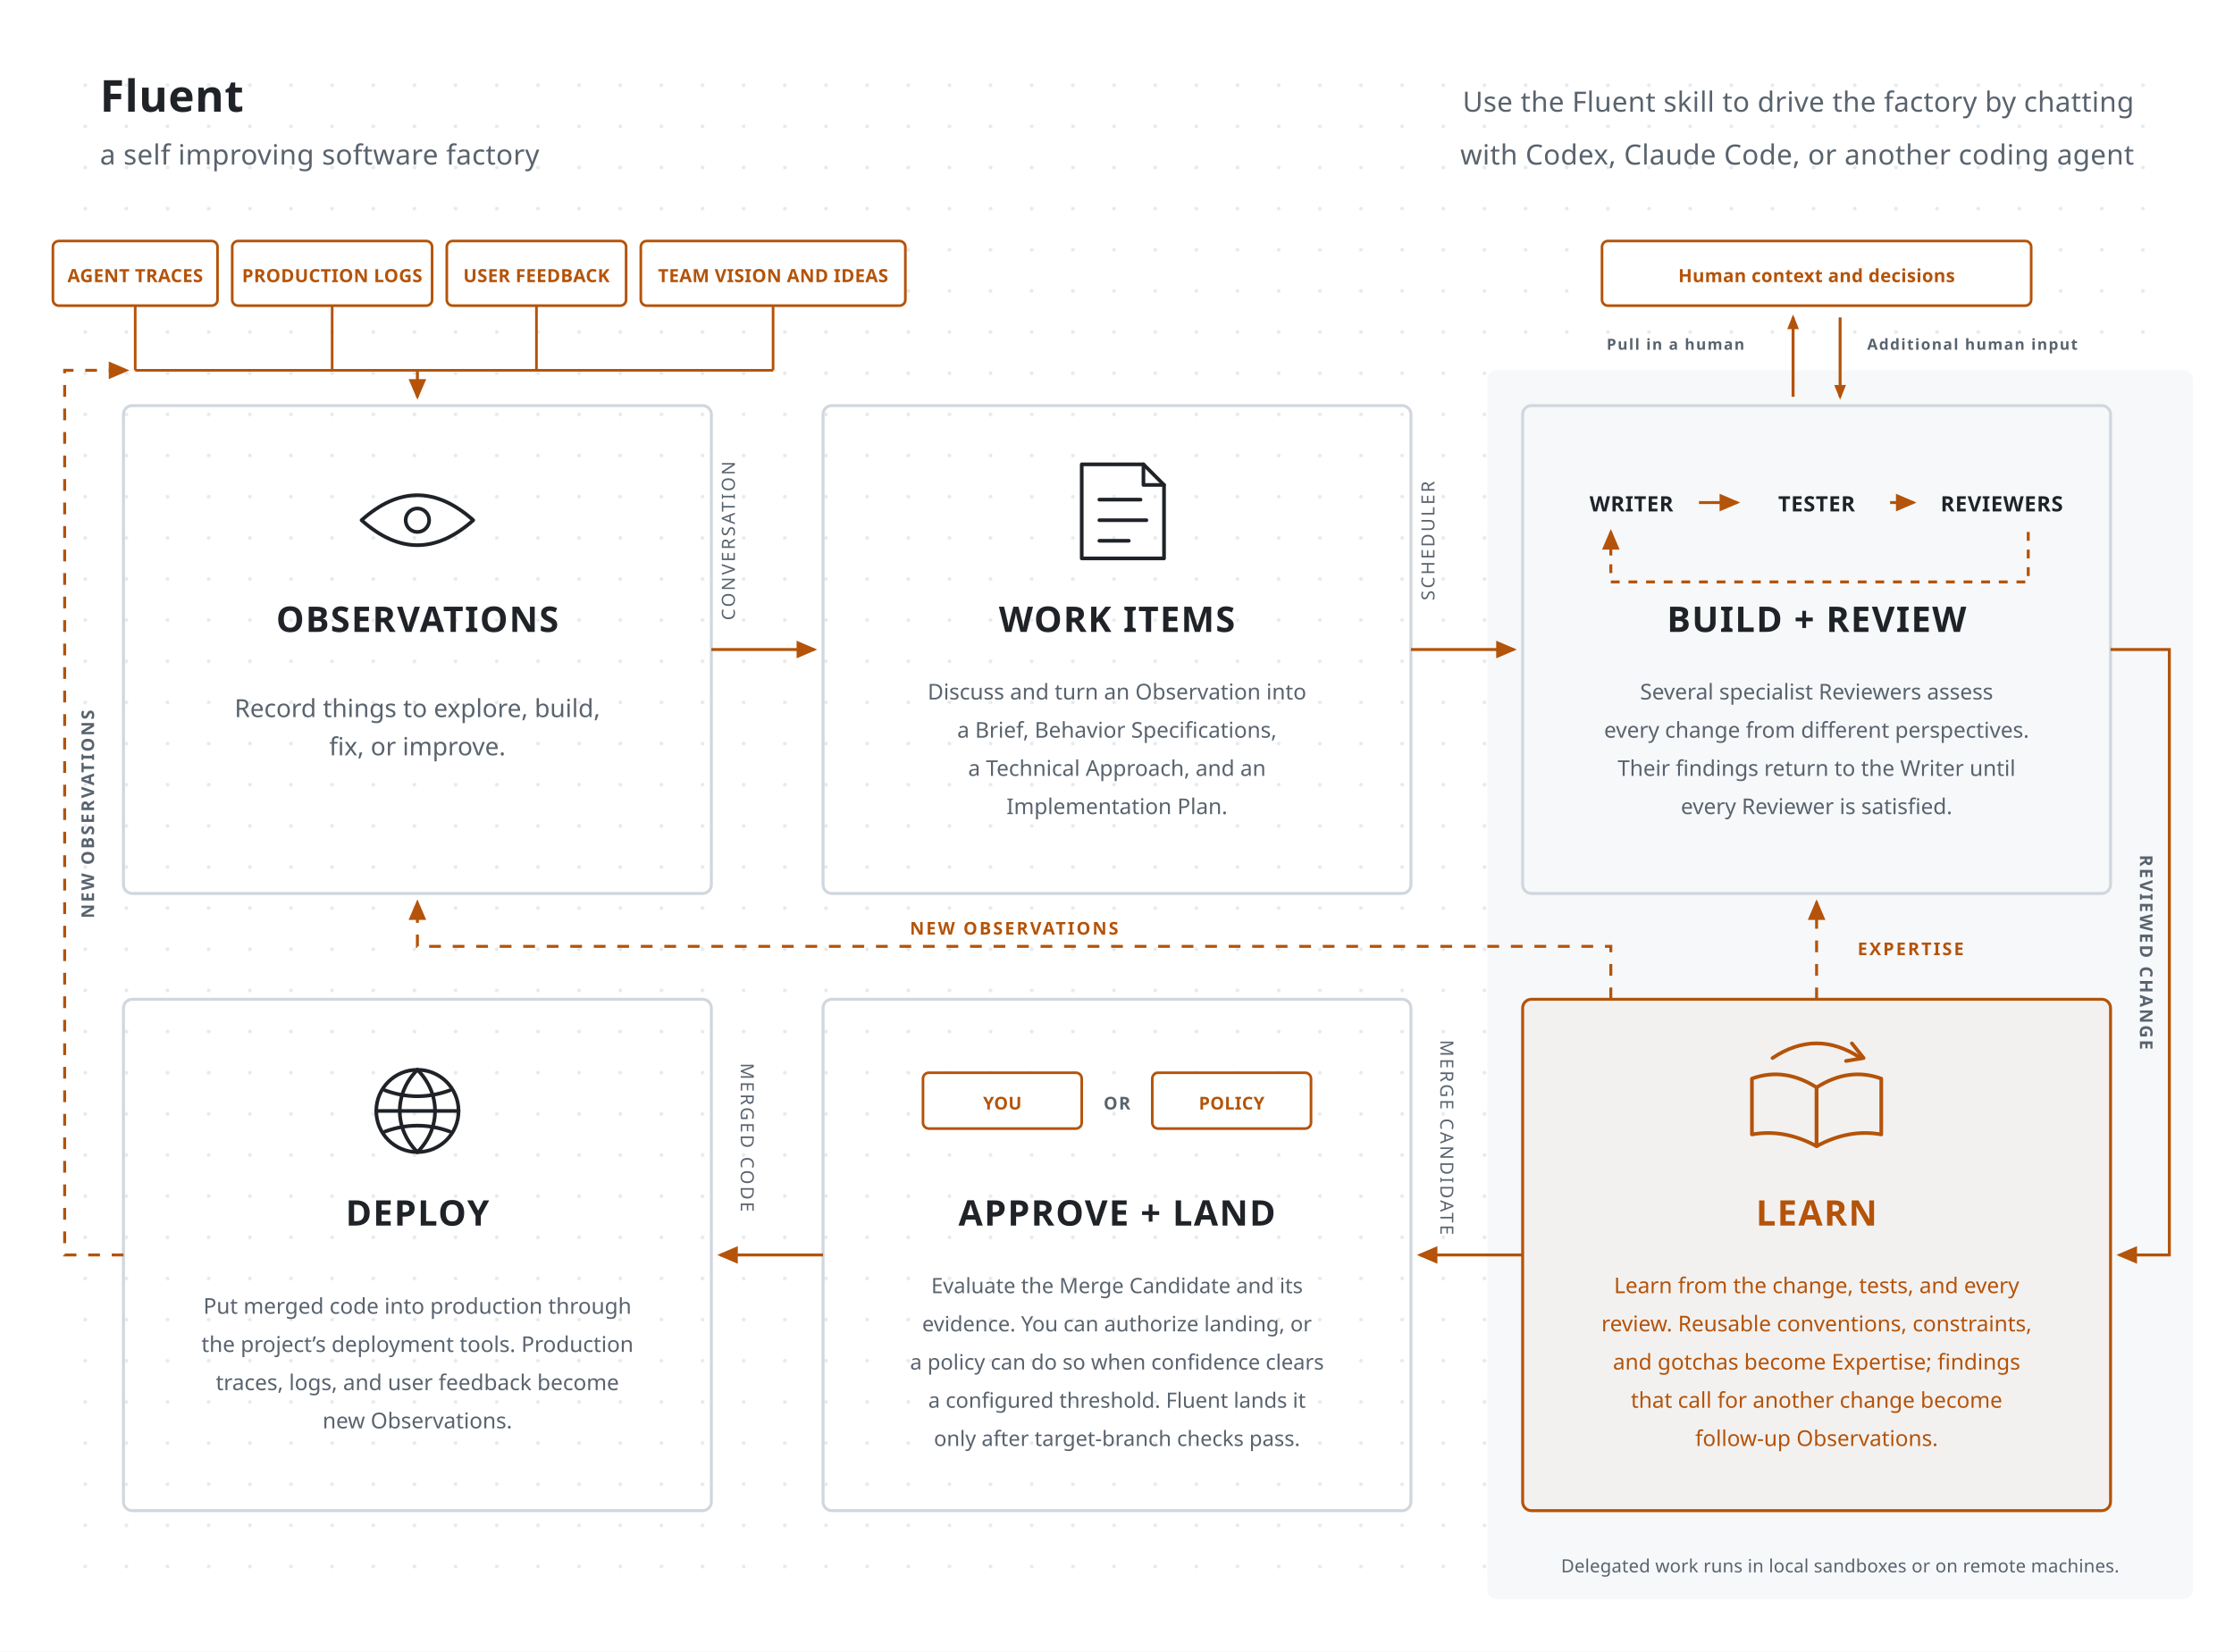
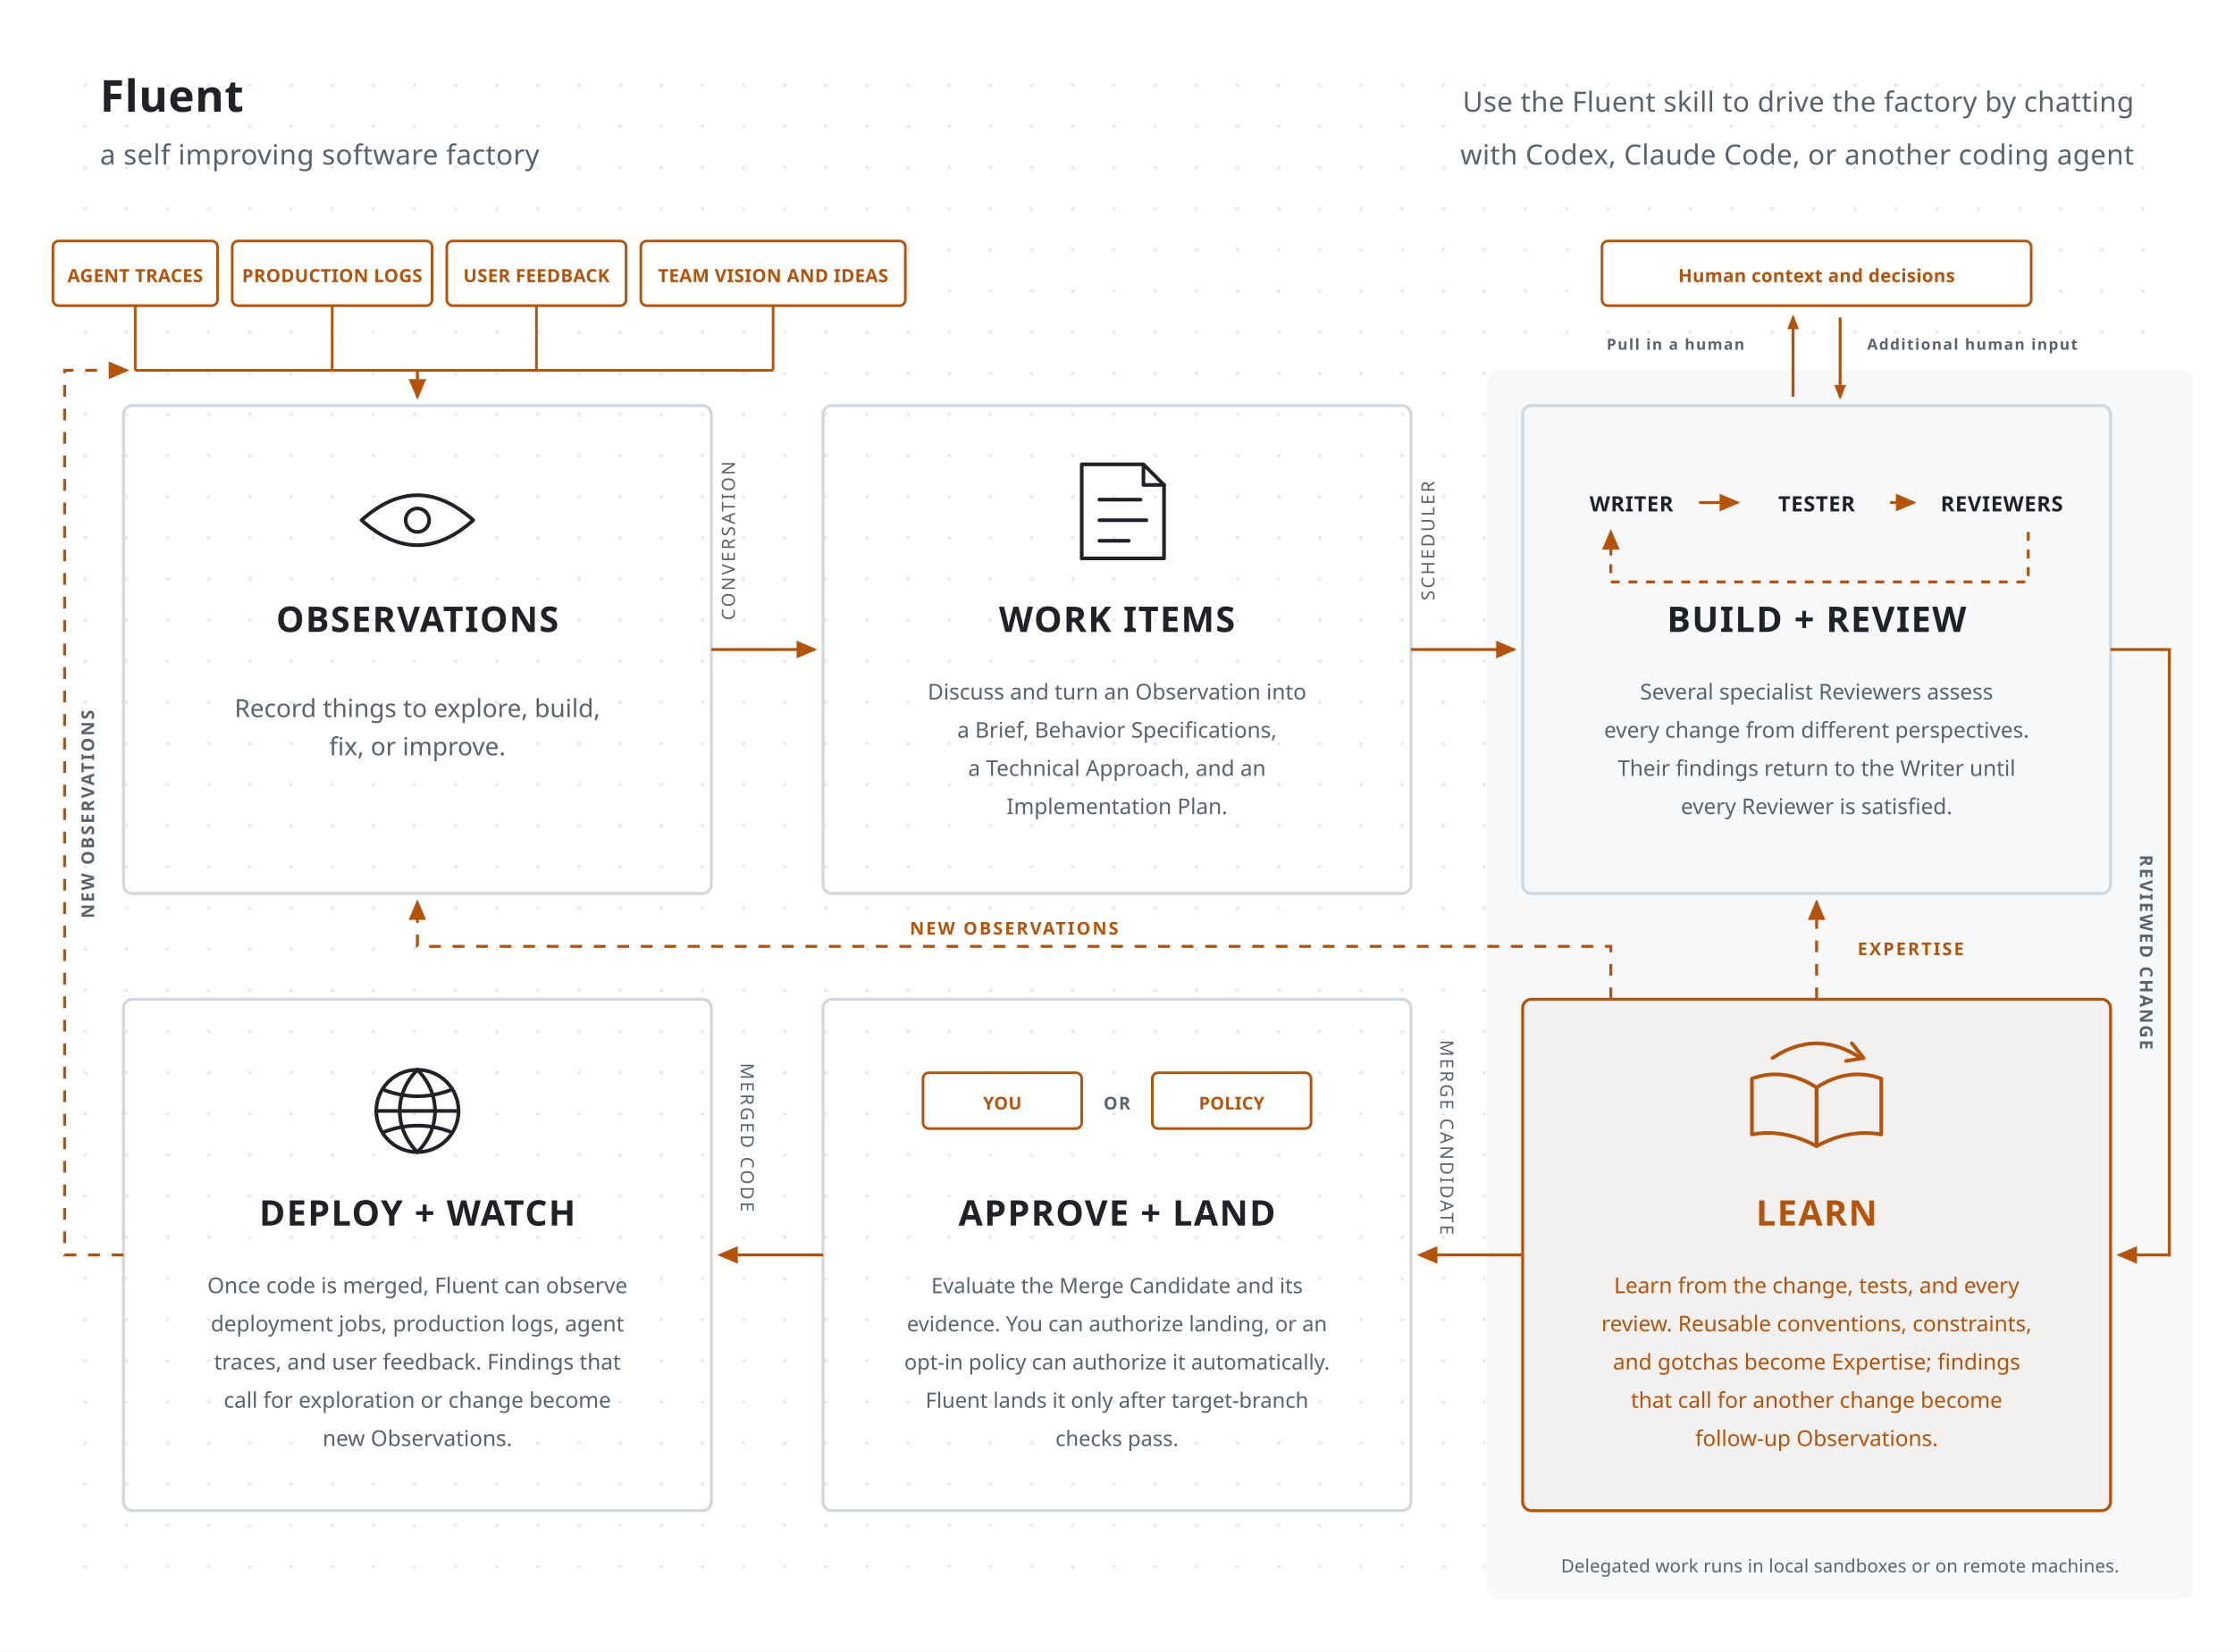
<svg xmlns="http://www.w3.org/2000/svg" viewBox="0 0 760 562" width="760" height="562" font-family="Menlo">
  <defs>
    <style>
      .card { fill: none; stroke: #D0D7DE; stroke-width: 1; }
      .execution-boundary { fill: #F6F8FA; stroke: none; }
      .learn-card { fill: #B45309; fill-opacity: 0.04; stroke: #B45309; stroke-width: 1; }
      .source-box, .authority-box { fill: #FFFFFF; stroke: #B45309; stroke-width: 0.9; }
      .brand { fill: #1F2328; font-size: 15px; font-weight: 600; letter-spacing: 0.2px; }
      .tagline { fill: #59636E; font-size: 9.5px; font-weight: 400; letter-spacing: 0.1px; }
      .interface-line { fill: #59636E; font-size: 9.5px; font-weight: 400; letter-spacing: 0.1px; text-anchor: end; }
      .card-title { fill: #1F2328; font-size: 12px; font-weight: 600; letter-spacing: 0.45px; text-anchor: middle; }
      .learn-title { fill: #B45309; font-size: 12px; font-weight: 600; letter-spacing: 0.45px; text-anchor: middle; }
      .body { fill: #59636E; font-size: 8.5px; text-anchor: middle; }
      .compact-body { fill: #59636E; font-size: 7.4px; text-anchor: middle; }
      .approval-body { fill: #59636E; font-size: 7.2px; text-anchor: middle; }
      .learn-body { fill: #B45309; font-size: 7.4px; text-anchor: middle; }
      .role { fill: #1F2328; font-size: 7.2px; font-weight: 600; letter-spacing: 0.2px; text-anchor: middle; }
      .source-text { fill: #B45309; font-size: 6.2px; font-weight: 600; letter-spacing: 0.1px; text-anchor: middle; }
      .authority-text { fill: #B45309; font-size: 6px; font-weight: 600; letter-spacing: 0.1px; text-anchor: middle; }
      .or-text { fill: #59636E; font-size: 6px; font-weight: 600; letter-spacing: 0.4px; text-anchor: middle; }
      .icon { fill: none; stroke: #1F2328; stroke-width: 1.25; stroke-linecap: round; stroke-linejoin: round; }
      .learn-icon { fill: none; stroke: #B45309; stroke-width: 1.25; stroke-linecap: round; stroke-linejoin: round; }
      .connector { fill: none; stroke: #B45309; stroke-width: 1; marker-end: url(#arrowhead); }
      .return { fill: none; stroke: #B45309; stroke-width: 1; stroke-dasharray: 4 4; marker-end: url(#accent-arrowhead); }
      .learning-return { fill: none; stroke: #B45309; stroke-width: 1; stroke-dasharray: 4 4; marker-end: url(#accent-arrowhead); }
      .revision { fill: none; stroke: #B45309; stroke-width: 1; stroke-dasharray: 3 3; marker-end: url(#accent-arrowhead); }
      .ingress { fill: none; stroke: #B45309; stroke-width: 1; marker-end: url(#accent-arrowhead); }
      .dialogue { fill: none; stroke: #B45309; stroke-width: 1; marker-end: url(#dialogue-arrowhead); }
      .dialogue-label { fill: #59636E; font-size: 5.2px; font-weight: 600; letter-spacing: 0.45px; text-anchor: middle; }
      .execution-caption { fill: #59636E; font-size: 6.2px; font-weight: 500; letter-spacing: 0.05px; text-anchor: middle; }
      .collector { fill: none; stroke: #B45309; stroke-width: 0.9; }
      .connector-label { fill: #59636E; font-size: 6.2px; letter-spacing: 0.7px; text-anchor: middle; }
      .side-label { fill: #59636E; font-size: 6px; font-weight: 600; letter-spacing: 0.65px; text-anchor: middle; }
      .return-label { fill: #B45309; font-size: 6px; font-weight: 600; letter-spacing: 0.65px; text-anchor: middle; }
    </style>
    <marker id="arrowhead" markerWidth="7" markerHeight="6" refX="6" refY="3" orient="auto">
      <path d="M0 0 L7 3 L0 6 Z" fill="#B45309" />
    </marker>
    <marker id="accent-arrowhead" markerWidth="7" markerHeight="6" refX="6" refY="3" orient="auto">
      <path d="M0 0 L7 3 L0 6 Z" fill="#B45309" />
    </marker>
    <marker id="dialogue-arrowhead" markerWidth="5" markerHeight="4" refX="4" refY="2" orient="auto-start-reverse">
      <path d="M0 0 L5 2 L0 4 Z" fill="#B45309" />
    </marker>
    <pattern id="dot-grid" width="14" height="14" patternUnits="userSpaceOnUse">
      <circle cx="1" cy="1" r="0.65" fill="#8C959F" opacity="0.2" />
    </pattern>
  </defs>
  <rect x="0" y="0" width="760" height="562" fill="#FFFFFF" />
  <rect x="18" y="18" width="724" height="526" fill="url(#dot-grid)" />
  <text x="34" y="38" class="brand">Fluent</text>
  <text x="34" y="56" class="tagline">a self improving software factory</text>
  <text x="726" y="38" class="interface-line">Use the Fluent skill to drive the factory by chatting</text>
  <text x="726" y="56" class="interface-line">with Codex, Claude Code, or another coding agent</text>
  <rect x="506" y="126" width="240" height="418" rx="3" class="execution-boundary" />
  <text x="626" y="535" class="execution-caption">Delegated work runs in local sandboxes or on remote machines.</text>
  <rect x="18" y="82" width="56" height="22" rx="2" class="source-box" />
  <rect x="79" y="82" width="68" height="22" rx="2" class="source-box" />
  <rect x="152" y="82" width="61" height="22" rx="2" class="source-box" />
  <rect x="218" y="82" width="90" height="22" rx="2" class="source-box" />
  <text x="46" y="96" class="source-text">AGENT TRACES</text>
  <text x="113" y="96" class="source-text">PRODUCTION LOGS</text>
  <text x="182.5" y="96" class="source-text">USER FEEDBACK</text>
  <text x="263" y="96" class="source-text">TEAM VISION AND IDEAS</text>
  <line x1="46" y1="104" x2="46" y2="126" class="collector" />
  <line x1="113" y1="104" x2="113" y2="126" class="collector" />
  <line x1="182.5" y1="104" x2="182.5" y2="126" class="collector" />
  <line x1="263" y1="104" x2="263" y2="126" class="collector" />
  <line x1="46" y1="126" x2="263" y2="126" class="collector" />
  <line x1="142" y1="126" x2="142" y2="135" class="ingress" />
  <rect x="545" y="82" width="146" height="22" rx="2" class="source-box" />
  <text x="618" y="96" class="source-text">Human context and decisions</text>
  <line x1="610" y1="135" x2="610" y2="108" class="dialogue" />
  <text x="570" y="119" class="dialogue-label">Pull in a human</text>
  <line x1="626" y1="108" x2="626" y2="135" class="dialogue" />
  <text x="671" y="119" class="dialogue-label">Additional human input</text>
  <rect x="42" y="138" width="200" height="166" rx="3" class="card" />
  <g class="icon">
    <path d="M123 177 Q142 160 161 177 Q142 194 123 177 Z" />
    <circle cx="142" cy="177" r="4" />
  </g>
  <text x="142" y="215" class="card-title">OBSERVATIONS</text>
  <text x="142" y="244" class="body">Record things to explore, build,</text>
  <text x="142" y="257" class="body">fix, or improve.</text>
  <rect x="280" y="138" width="200" height="166" rx="3" class="card" />
  <g class="icon">
    <path d="M368 158 H389 L396 165 V190 H368 Z" />
    <path d="M389 158 V165 H396" />
    <line x1="374" y1="170" x2="388" y2="170" />
    <line x1="374" y1="177" x2="390" y2="177" />
    <line x1="374" y1="184" x2="384" y2="184" />
  </g>
  <text x="380" y="215" class="card-title">WORK ITEMS</text>
  <text x="380" y="238" class="compact-body">Discuss and turn an Observation into</text>
  <text x="380" y="251" class="compact-body">a Brief, Behavior Specifications,</text>
  <text x="380" y="264" class="compact-body">a Technical Approach, and an</text>
  <text x="380" y="277" class="compact-body">Implementation Plan.</text>
  <rect x="518" y="138" width="200" height="166" rx="3" class="card" />
  <text x="555" y="174" class="role">WRITER</text>
  <text x="618" y="174" class="role">TESTER</text>
  <text x="681" y="174" class="role">REVIEWERS</text>
  <line x1="578" y1="171" x2="591" y2="171" class="connector" />
  <line x1="643" y1="171" x2="651" y2="171" class="connector" />
  <path d="M690 181 V198 H548 V181" class="revision" />
  <text x="618" y="215" class="card-title">BUILD + REVIEW</text>
  <text x="618" y="238" class="compact-body">Several specialist Reviewers assess</text>
  <text x="618" y="251" class="compact-body">every change from different perspectives.</text>
  <text x="618" y="264" class="compact-body">Their findings return to the Writer until</text>
  <text x="618" y="277" class="compact-body">every Reviewer is satisfied.</text>
  <rect x="518" y="340" width="200" height="174" rx="3" class="learn-card" />
  <g class="learn-icon">
    <path d="M596 367 Q607 363 618 370 V390 Q607 384 596 386 Z" />
    <path d="M640 367 Q629 363 618 370 V390 Q629 384 640 386 Z" />
    <path d="M603 360 Q618 350 633 360" />
    <path d="M630 355 L634 360 L628 361" />
  </g>
  <text x="618" y="417" class="learn-title">LEARN</text>
  <text x="618" y="440" class="learn-body">Learn from the change, tests, and every</text>
  <text x="618" y="453" class="learn-body">review. Reusable conventions, constraints,</text>
  <text x="618" y="466" class="learn-body">and gotchas become Expertise; findings</text>
  <text x="618" y="479" class="learn-body">that call for another change become</text>
  <text x="618" y="492" class="learn-body">follow-up Observations.</text>
  <rect x="280" y="340" width="200" height="174" rx="3" class="card" />
  <rect x="314" y="365" width="54" height="19" rx="2" class="authority-box" />
  <rect x="392" y="365" width="54" height="19" rx="2" class="authority-box" />
  <text x="341" y="377.5" class="authority-text">YOU</text>
  <text x="419" y="377.5" class="authority-text">POLICY</text>
  <text x="380" y="377.5" class="or-text">OR</text>
  <text x="380" y="417" class="card-title">APPROVE + LAND</text>
  <text x="380" y="440" class="approval-body">Evaluate the Merge Candidate and its</text>
-   <text x="380" y="453" class="approval-body">evidence. You can authorize landing, or</text>
-   <text x="380" y="466" class="approval-body">a policy can do so when confidence clears</text>
-   <text x="380" y="479" class="approval-body">a configured threshold. Fluent lands it</text>
-   <text x="380" y="492" class="approval-body">only after target-branch checks pass.</text>
+   <text x="380" y="453" class="approval-body">evidence. You can authorize landing, or an</text>
+   <text x="380" y="466" class="approval-body">opt-in policy can authorize it automatically.</text>
+   <text x="380" y="479" class="approval-body">Fluent lands it only after target-branch</text>
+   <text x="380" y="492" class="approval-body">checks pass.</text>
  <rect x="42" y="340" width="200" height="174" rx="3" class="card" />
  <g class="icon">
    <circle cx="142" cy="378" r="14" />
    <path d="M142 364 C134 372 134 384 142 392" />
    <path d="M142 364 C150 372 150 384 142 392" />
    <line x1="128" y1="378" x2="156" y2="378" />
    <path d="M131 371 Q142 375 153 371" />
    <path d="M131 385 Q142 381 153 385" />
  </g>
-   <text x="142" y="417" class="card-title">DEPLOY</text>
-   <text x="142" y="447" class="compact-body">Put merged code into production through</text>
-   <text x="142" y="460" class="compact-body">the project’s deployment tools. Production</text>
-   <text x="142" y="473" class="compact-body">traces, logs, and user feedback become</text>
-   <text x="142" y="486" class="compact-body">new Observations.</text>
+   <text x="142" y="417" class="card-title">DEPLOY + WATCH</text>
+   <text x="142" y="440" class="compact-body">Once code is merged, Fluent can observe</text>
+   <text x="142" y="453" class="compact-body">deployment jobs, production logs, agent</text>
+   <text x="142" y="466" class="compact-body">traces, and user feedback. Findings that</text>
+   <text x="142" y="479" class="compact-body">call for exploration or change become</text>
+   <text x="142" y="492" class="compact-body">new Observations.</text>
  <line x1="242" y1="221" x2="277" y2="221" class="connector" />
  <text x="250" y="184" class="connector-label" transform="rotate(-90 250 184)">CONVERSATION</text>
  <line x1="480" y1="221" x2="515" y2="221" class="connector" />
  <text x="488" y="184" class="connector-label" transform="rotate(-90 488 184)">SCHEDULER</text>
  <path d="M718 221 H738 V427 H721" class="connector" />
  <text x="728" y="324" class="side-label" transform="rotate(90 728 324)">REVIEWED CHANGE</text>
  <line x1="518" y1="427" x2="483" y2="427" class="connector" />
  <text x="490" y="387" class="connector-label" transform="rotate(90 490 387)">MERGE CANDIDATE</text>
  <line x1="280" y1="427" x2="245" y2="427" class="connector" />
  <text x="252" y="387" class="connector-label" transform="rotate(90 252 387)">MERGED CODE</text>
  <line x1="618" y1="340" x2="618" y2="307" class="return" />
  <text x="650" y="325" class="return-label">EXPERTISE</text>
  <path d="M548 340 V322 H142 V307" class="learning-return" />
  <text x="345" y="318" class="return-label">NEW OBSERVATIONS</text>
  <path d="M42 427 H22 V126 H43" class="return" />
  <text x="32" y="277" class="side-label" transform="rotate(-90 32 277)">NEW OBSERVATIONS</text>
</svg>
